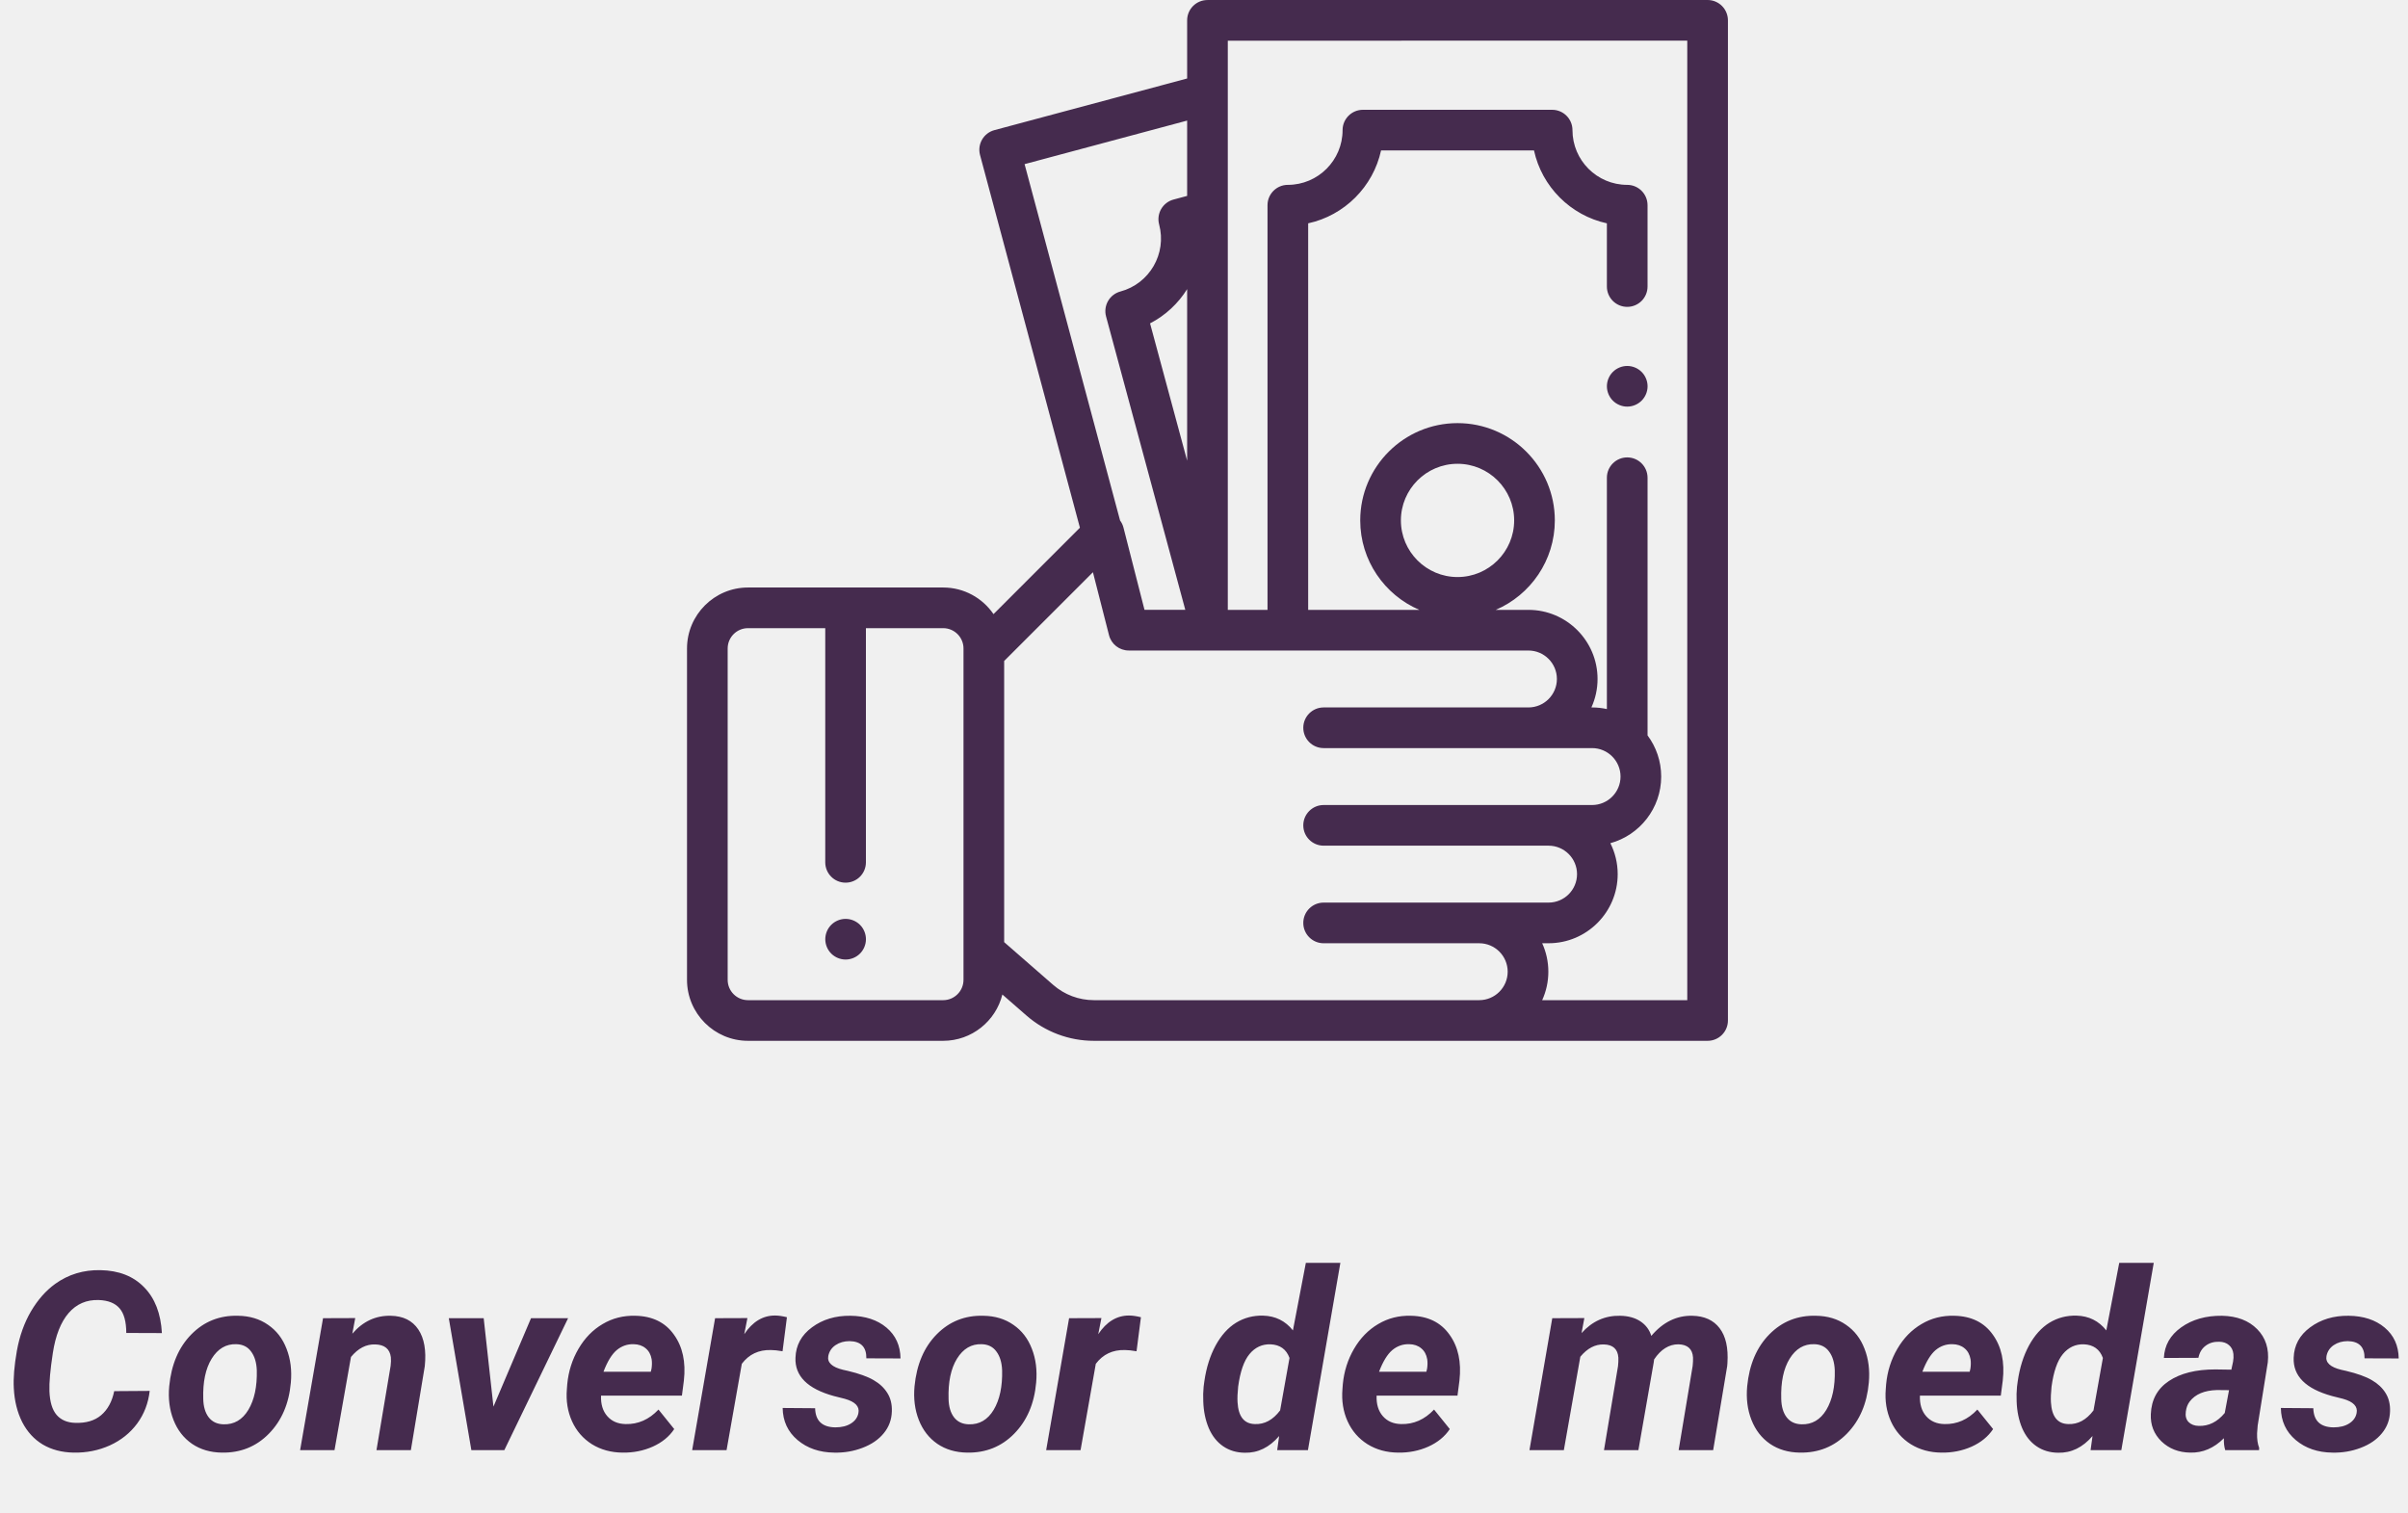
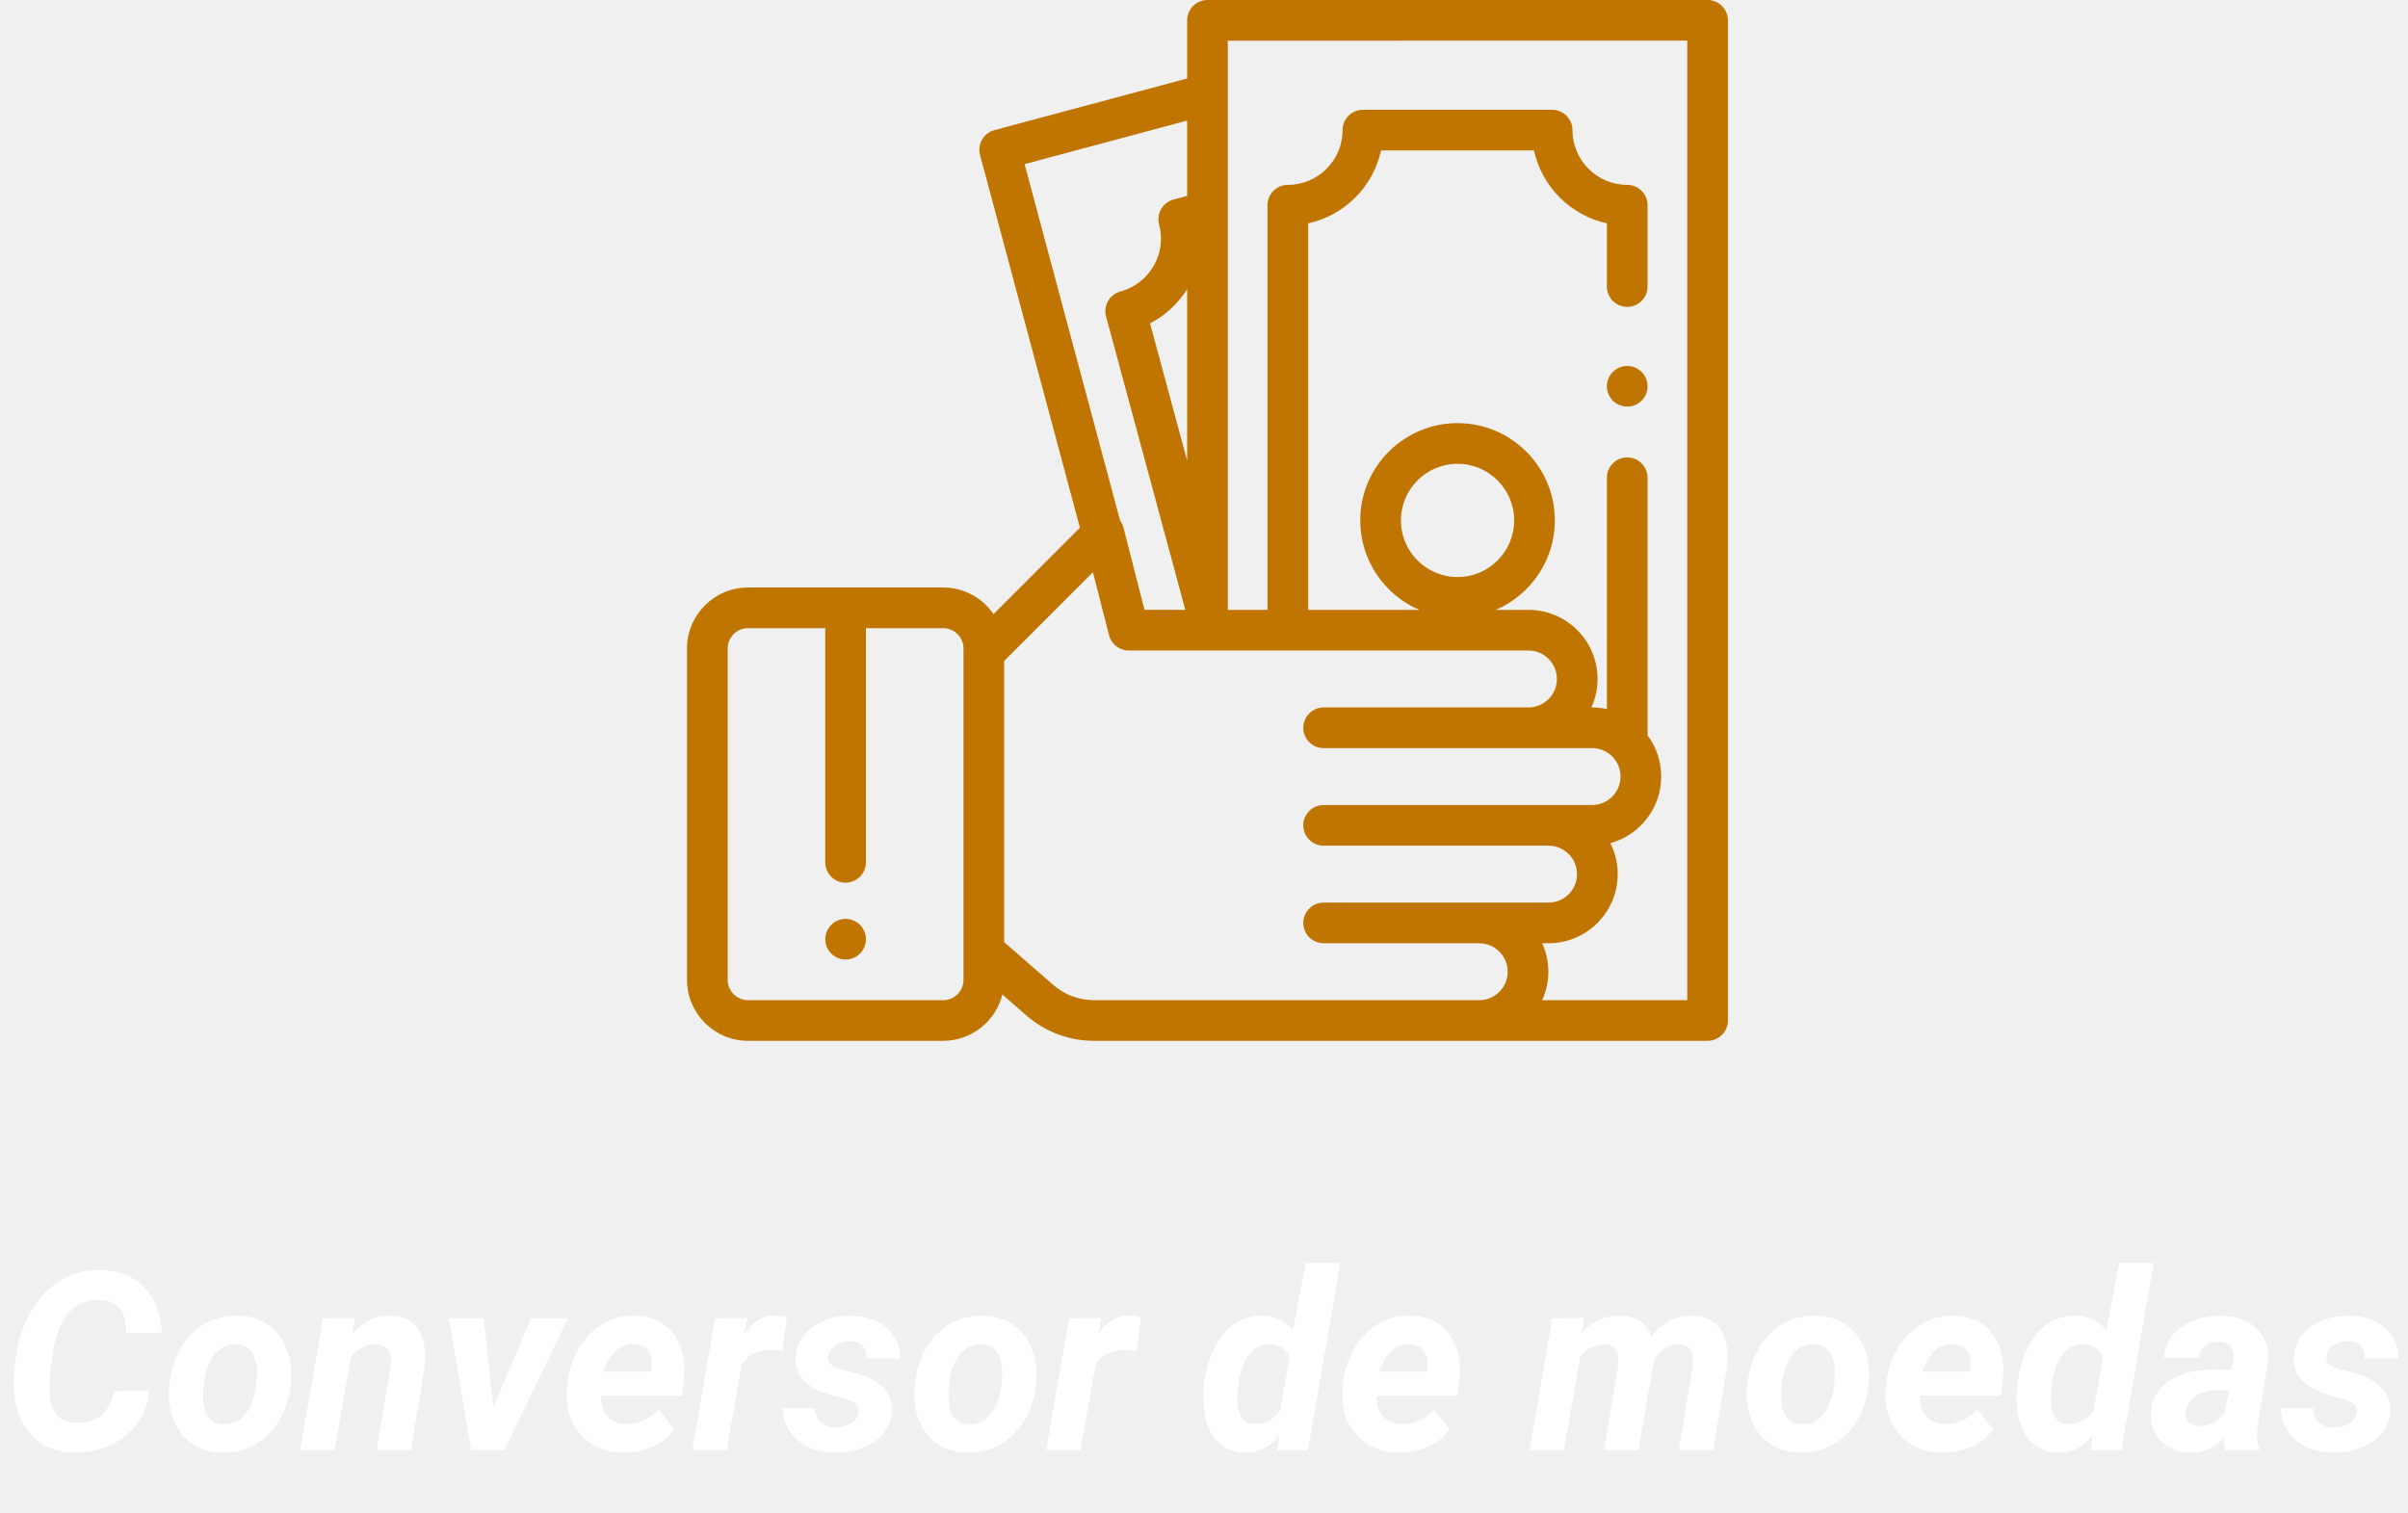
<svg xmlns="http://www.w3.org/2000/svg" width="347" height="218" viewBox="0 0 347 218" fill="none">
-   <path d="M21.572 200.457C21.373 202.227 20.77 203.797 19.762 205.168C18.754 206.527 17.441 207.576 15.824 208.314C14.207 209.041 12.461 209.387 10.586 209.352C8.898 209.316 7.428 208.93 6.174 208.191C4.92 207.441 3.93 206.363 3.203 204.957C2.488 203.539 2.084 201.91 1.99 200.07C1.908 198.629 2.055 196.836 2.43 194.691C2.816 192.547 3.496 190.643 4.469 188.979C5.453 187.314 6.619 185.996 7.967 185.023C9.865 183.664 12.033 183.008 14.471 183.055C17.119 183.102 19.217 183.922 20.764 185.516C22.322 187.098 23.178 189.301 23.33 192.125L18.197 192.107C18.197 190.49 17.875 189.307 17.23 188.557C16.586 187.807 15.584 187.408 14.225 187.361C12.467 187.303 11.02 187.93 9.883 189.242C8.758 190.555 8.002 192.471 7.615 194.99C7.24 197.439 7.076 199.273 7.123 200.492C7.182 202.039 7.527 203.182 8.16 203.92C8.793 204.646 9.678 205.027 10.815 205.062C12.385 205.121 13.639 204.752 14.576 203.955C15.525 203.146 16.152 201.992 16.457 200.492L21.572 200.457ZM34.299 189.629C35.975 189.652 37.416 190.086 38.623 190.93C39.842 191.762 40.732 192.916 41.295 194.393C41.869 195.857 42.074 197.486 41.91 199.279C41.641 202.303 40.586 204.752 38.746 206.627C36.918 208.49 34.656 209.398 31.961 209.352C30.309 209.328 28.879 208.906 27.672 208.086C26.465 207.254 25.574 206.105 25 204.641C24.426 203.176 24.221 201.559 24.385 199.789C24.689 196.648 25.756 194.152 27.584 192.301C29.412 190.449 31.65 189.559 34.299 189.629ZM29.289 201.6C29.312 202.725 29.576 203.615 30.08 204.271C30.584 204.916 31.293 205.25 32.207 205.273C33.73 205.32 34.926 204.623 35.793 203.182C36.66 201.729 37.065 199.824 37.006 197.469C36.959 196.344 36.684 195.447 36.18 194.779C35.688 194.1 34.978 193.748 34.053 193.725C32.576 193.678 31.393 194.375 30.502 195.816C29.623 197.246 29.219 199.174 29.289 201.6ZM51.191 189.963L50.77 192.213C52.293 190.443 54.139 189.582 56.307 189.629C58.1 189.664 59.424 190.32 60.279 191.598C61.135 192.875 61.445 194.645 61.211 196.906L59.207 209H54.25L56.289 196.854C56.348 196.396 56.359 195.98 56.324 195.605C56.172 194.41 55.422 193.795 54.074 193.76C52.773 193.713 51.607 194.316 50.576 195.57L48.203 209H43.246L46.551 189.98L51.191 189.963ZM71.107 202.725L76.522 189.98H81.865L72.672 209H67.926L64.674 189.98H69.701L71.107 202.725ZM89.723 209.352C88.059 209.34 86.582 208.936 85.293 208.139C84.016 207.33 83.061 206.229 82.428 204.834C81.795 203.428 81.549 201.881 81.689 200.193L81.742 199.49C81.918 197.639 82.457 195.939 83.359 194.393C84.262 192.846 85.422 191.656 86.84 190.824C88.258 189.98 89.828 189.582 91.551 189.629C94 189.676 95.852 190.578 97.106 192.336C98.371 194.082 98.852 196.297 98.547 198.98L98.266 201.143H86.611C86.564 202.373 86.863 203.357 87.508 204.096C88.152 204.834 89.031 205.215 90.144 205.238C91.949 205.285 93.531 204.588 94.891 203.146L97.158 205.959C96.443 207.037 95.412 207.881 94.064 208.49C92.717 209.088 91.269 209.375 89.723 209.352ZM91.305 193.725C90.391 193.701 89.576 193.988 88.861 194.586C88.158 195.184 87.525 196.221 86.963 197.697H93.783L93.889 197.24C93.959 196.771 93.965 196.326 93.906 195.904C93.789 195.225 93.502 194.697 93.045 194.322C92.588 193.936 92.008 193.736 91.305 193.725ZM112.768 194.744C112.088 194.627 111.531 194.568 111.098 194.568C109.328 194.521 107.928 195.184 106.896 196.555L104.699 209H99.742L103.047 189.98L107.705 189.963L107.248 192.283C108.443 190.49 109.92 189.594 111.678 189.594C112.17 189.594 112.744 189.676 113.4 189.84L112.768 194.744ZM123.701 203.639C123.889 202.701 123.238 202.021 121.75 201.6L120.15 201.195C116.365 200.152 114.525 198.312 114.631 195.676C114.689 193.883 115.48 192.424 117.004 191.299C118.539 190.162 120.385 189.605 122.541 189.629C124.686 189.652 126.42 190.221 127.744 191.334C129.068 192.447 129.742 193.93 129.766 195.781L124.844 195.764C124.867 194.135 124.059 193.309 122.418 193.285C121.645 193.285 120.971 193.479 120.396 193.865C119.834 194.252 119.488 194.773 119.359 195.43C119.184 196.367 119.893 197.029 121.486 197.416L122.189 197.574C123.807 197.961 125.043 198.406 125.898 198.91C126.754 199.402 127.41 200.018 127.867 200.756C128.336 201.494 128.553 202.379 128.518 203.41C128.482 204.617 128.09 205.672 127.34 206.574C126.602 207.477 125.582 208.174 124.281 208.666C122.992 209.158 121.633 209.387 120.203 209.352C118.094 209.328 116.336 208.725 114.93 207.541C113.523 206.346 112.809 204.805 112.785 202.918L117.461 202.953C117.508 204.77 118.48 205.689 120.379 205.713C121.293 205.713 122.043 205.525 122.629 205.15C123.227 204.775 123.584 204.271 123.701 203.639ZM141.701 189.629C143.377 189.652 144.818 190.086 146.025 190.93C147.244 191.762 148.135 192.916 148.697 194.393C149.271 195.857 149.477 197.486 149.312 199.279C149.043 202.303 147.988 204.752 146.148 206.627C144.32 208.49 142.059 209.398 139.363 209.352C137.711 209.328 136.281 208.906 135.074 208.086C133.867 207.254 132.977 206.105 132.402 204.641C131.828 203.176 131.623 201.559 131.787 199.789C132.092 196.648 133.158 194.152 134.986 192.301C136.814 190.449 139.053 189.559 141.701 189.629ZM136.691 201.6C136.715 202.725 136.979 203.615 137.482 204.271C137.986 204.916 138.695 205.25 139.609 205.273C141.133 205.32 142.328 204.623 143.195 203.182C144.062 201.729 144.467 199.824 144.408 197.469C144.361 196.344 144.086 195.447 143.582 194.779C143.09 194.1 142.381 193.748 141.455 193.725C139.979 193.678 138.795 194.375 137.904 195.816C137.025 197.246 136.621 199.174 136.691 201.6ZM163.779 194.744C163.1 194.627 162.543 194.568 162.109 194.568C160.34 194.521 158.939 195.184 157.908 196.555L155.711 209H150.754L154.059 189.98L158.717 189.963L158.26 192.283C159.455 190.49 160.932 189.594 162.689 189.594C163.182 189.594 163.756 189.676 164.412 189.84L163.779 194.744ZM182.025 189.611C183.795 189.658 185.225 190.367 186.314 191.738L188.178 182H193.152L188.477 209H184.047L184.328 206.961C182.91 208.613 181.258 209.416 179.371 209.369C178.188 209.357 177.15 209.047 176.26 208.438C175.369 207.828 174.678 206.955 174.186 205.818C173.705 204.67 173.441 203.393 173.395 201.986C173.359 201.248 173.377 200.533 173.447 199.842L173.553 199.051C173.834 197.105 174.373 195.395 175.17 193.918C175.979 192.441 176.963 191.346 178.123 190.631C179.295 189.916 180.596 189.576 182.025 189.611ZM178.422 199.842C178.328 200.732 178.299 201.482 178.334 202.092C178.451 204.154 179.283 205.203 180.83 205.238C182.225 205.297 183.438 204.641 184.469 203.27L185.822 195.711C185.365 194.457 184.451 193.801 183.08 193.742C181.873 193.707 180.865 194.176 180.057 195.148C179.26 196.109 178.715 197.674 178.422 199.842ZM201.484 209.352C199.82 209.34 198.344 208.936 197.055 208.139C195.777 207.33 194.822 206.229 194.189 204.834C193.557 203.428 193.311 201.881 193.451 200.193L193.504 199.49C193.68 197.639 194.219 195.939 195.121 194.393C196.023 192.846 197.184 191.656 198.602 190.824C200.02 189.98 201.59 189.582 203.312 189.629C205.762 189.676 207.613 190.578 208.867 192.336C210.133 194.082 210.613 196.297 210.309 198.98L210.027 201.143H198.373C198.326 202.373 198.625 203.357 199.27 204.096C199.914 204.834 200.793 205.215 201.906 205.238C203.711 205.285 205.293 204.588 206.652 203.146L208.92 205.959C208.205 207.037 207.174 207.881 205.826 208.49C204.479 209.088 203.031 209.375 201.484 209.352ZM203.066 193.725C202.152 193.701 201.338 193.988 200.623 194.586C199.92 195.184 199.287 196.221 198.725 197.697H205.545L205.65 197.24C205.721 196.771 205.727 196.326 205.668 195.904C205.551 195.225 205.264 194.697 204.807 194.322C204.35 193.936 203.77 193.736 203.066 193.725ZM228.309 189.963L227.904 192.125C229.439 190.414 231.297 189.582 233.477 189.629C234.648 189.652 235.621 189.922 236.395 190.438C237.168 190.953 237.689 191.65 237.959 192.529C239.635 190.549 241.604 189.582 243.865 189.629C245.611 189.664 246.924 190.262 247.803 191.422C248.693 192.582 249.068 194.258 248.928 196.449L248.893 196.889L246.871 209H241.896L243.918 196.854C243.965 196.42 243.982 196.016 243.971 195.641C243.889 194.41 243.186 193.777 241.861 193.742C240.502 193.742 239.336 194.469 238.363 195.922L238.311 196.326L236.096 209H231.139L233.16 196.889C233.207 196.455 233.225 196.051 233.213 195.676C233.131 194.434 232.434 193.795 231.121 193.76C229.867 193.725 228.736 194.316 227.729 195.535L225.355 209H220.398L223.686 189.98L228.309 189.963ZM261.689 189.629C263.365 189.652 264.807 190.086 266.014 190.93C267.232 191.762 268.123 192.916 268.686 194.393C269.26 195.857 269.465 197.486 269.301 199.279C269.031 202.303 267.977 204.752 266.137 206.627C264.309 208.49 262.047 209.398 259.352 209.352C257.699 209.328 256.27 208.906 255.062 208.086C253.855 207.254 252.965 206.105 252.391 204.641C251.816 203.176 251.611 201.559 251.775 199.789C252.08 196.648 253.146 194.152 254.975 192.301C256.803 190.449 259.041 189.559 261.689 189.629ZM256.68 201.6C256.703 202.725 256.967 203.615 257.471 204.271C257.975 204.916 258.684 205.25 259.598 205.273C261.121 205.32 262.316 204.623 263.184 203.182C264.051 201.729 264.455 199.824 264.396 197.469C264.35 196.344 264.074 195.447 263.57 194.779C263.078 194.1 262.369 193.748 261.443 193.725C259.967 193.678 258.783 194.375 257.893 195.816C257.014 197.246 256.609 199.174 256.68 201.6ZM279.777 209.352C278.113 209.34 276.637 208.936 275.348 208.139C274.07 207.33 273.115 206.229 272.482 204.834C271.85 203.428 271.604 201.881 271.744 200.193L271.797 199.49C271.973 197.639 272.512 195.939 273.414 194.393C274.316 192.846 275.477 191.656 276.895 190.824C278.312 189.98 279.883 189.582 281.605 189.629C284.055 189.676 285.906 190.578 287.16 192.336C288.426 194.082 288.906 196.297 288.602 198.98L288.32 201.143H276.666C276.619 202.373 276.918 203.357 277.562 204.096C278.207 204.834 279.086 205.215 280.199 205.238C282.004 205.285 283.586 204.588 284.945 203.146L287.213 205.959C286.498 207.037 285.467 207.881 284.119 208.49C282.771 209.088 281.324 209.375 279.777 209.352ZM281.359 193.725C280.445 193.701 279.631 193.988 278.916 194.586C278.213 195.184 277.58 196.221 277.018 197.697H283.838L283.943 197.24C284.014 196.771 284.02 196.326 283.961 195.904C283.844 195.225 283.557 194.697 283.1 194.322C282.643 193.936 282.062 193.736 281.359 193.725ZM299.236 189.611C301.006 189.658 302.436 190.367 303.525 191.738L305.389 182H310.363L305.688 209H301.258L301.539 206.961C300.121 208.613 298.469 209.416 296.582 209.369C295.398 209.357 294.361 209.047 293.471 208.438C292.58 207.828 291.889 206.955 291.396 205.818C290.916 204.67 290.652 203.393 290.605 201.986C290.57 201.248 290.588 200.533 290.658 199.842L290.764 199.051C291.045 197.105 291.584 195.395 292.381 193.918C293.189 192.441 294.174 191.346 295.334 190.631C296.506 189.916 297.807 189.576 299.236 189.611ZM295.633 199.842C295.539 200.732 295.51 201.482 295.545 202.092C295.662 204.154 296.494 205.203 298.041 205.238C299.436 205.297 300.648 204.641 301.68 203.27L303.033 195.711C302.576 194.457 301.662 193.801 300.291 193.742C299.084 193.707 298.076 194.176 297.268 195.148C296.471 196.109 295.926 197.674 295.633 199.842ZM320.664 209C320.512 208.52 320.447 207.945 320.471 207.277C319.041 208.707 317.424 209.398 315.619 209.352C313.955 209.328 312.572 208.789 311.471 207.734C310.381 206.668 309.871 205.355 309.941 203.797C310.023 201.723 310.891 200.135 312.543 199.033C314.207 197.92 316.434 197.363 319.223 197.363L321.543 197.398L321.789 196.256C321.859 195.869 321.877 195.5 321.842 195.148C321.783 194.598 321.572 194.17 321.209 193.865C320.857 193.549 320.389 193.385 319.803 193.373C319.029 193.35 318.373 193.543 317.834 193.953C317.295 194.352 316.949 194.932 316.797 195.693L311.822 195.711C311.904 193.895 312.736 192.424 314.318 191.299C315.912 190.162 317.875 189.605 320.207 189.629C322.363 189.676 324.051 190.32 325.27 191.562C326.488 192.793 326.998 194.381 326.799 196.326L325.34 205.432L325.252 206.557C325.229 207.389 325.328 208.092 325.551 208.666L325.533 209H320.664ZM316.85 205.502C318.279 205.549 319.527 204.928 320.594 203.639L321.209 200.352L319.486 200.334C317.658 200.381 316.34 200.938 315.531 202.004C315.238 202.391 315.057 202.865 314.986 203.428C314.893 204.061 315.021 204.564 315.373 204.939C315.736 205.303 316.229 205.49 316.85 205.502ZM339.596 203.639C339.783 202.701 339.133 202.021 337.645 201.6L336.045 201.195C332.26 200.152 330.42 198.312 330.525 195.676C330.584 193.883 331.375 192.424 332.898 191.299C334.434 190.162 336.279 189.605 338.436 189.629C340.58 189.652 342.314 190.221 343.639 191.334C344.963 192.447 345.637 193.93 345.66 195.781L340.738 195.764C340.762 194.135 339.953 193.309 338.312 193.285C337.539 193.285 336.865 193.479 336.291 193.865C335.729 194.252 335.383 194.773 335.254 195.43C335.078 196.367 335.787 197.029 337.381 197.416L338.084 197.574C339.701 197.961 340.938 198.406 341.793 198.91C342.648 199.402 343.305 200.018 343.762 200.756C344.23 201.494 344.447 202.379 344.412 203.41C344.377 204.617 343.984 205.672 343.234 206.574C342.496 207.477 341.477 208.174 340.176 208.666C338.887 209.158 337.527 209.387 336.098 209.352C333.988 209.328 332.23 208.725 330.824 207.541C329.418 206.346 328.703 204.805 328.68 202.918L333.355 202.953C333.402 204.77 334.375 205.689 336.273 205.713C337.188 205.713 337.938 205.525 338.523 205.15C339.121 204.775 339.479 204.271 339.596 203.639Z" fill="#452B4E" />
-   <path d="M123.927 133.288C123.382 132.743 122.626 132.43 121.856 132.43C121.085 132.43 120.329 132.743 119.784 133.288C119.239 133.833 118.926 134.589 118.926 135.359C118.926 136.13 119.239 136.886 119.784 137.43C120.329 137.975 121.085 138.289 121.856 138.289C122.626 138.289 123.382 137.976 123.927 137.43C124.472 136.886 124.785 136.13 124.785 135.359C124.785 134.589 124.472 133.833 123.927 133.288Z" fill="#452B4E" />
-   <path d="M236.56 53.601C236.015 53.055 235.262 52.742 234.488 52.742C233.718 52.742 232.962 53.055 232.417 53.601C231.872 54.145 231.559 54.901 231.559 55.672C231.559 56.443 231.872 57.198 232.417 57.743C232.962 58.288 233.718 58.602 234.488 58.602C235.262 58.602 236.015 58.288 236.56 57.743C237.107 57.198 237.421 56.443 237.421 55.672C237.421 54.901 237.107 54.145 236.56 53.601Z" fill="#452B4E" />
-   <path d="M248.142 0.858C247.592 0.309 246.847 0 246.07 0L173.999 0.004C172.381 0.004 171.07 1.316 171.07 2.934V11.312L143.299 18.753C141.736 19.172 140.808 20.779 141.227 22.341L155.62 76.056L143.169 88.507C141.584 86.193 138.924 84.672 135.914 84.672H107.789C102.943 84.672 99 88.615 99 93.461V141.215C99 146.061 102.943 150.004 107.789 150.004H135.914C140.031 150.004 143.495 147.157 144.444 143.33L147.928 146.368C150.617 148.713 154.062 150.004 157.63 150.004H246.07C247.688 150.004 249 148.692 249 147.074V2.93C248.999 2.153 248.691 1.407 248.142 0.858ZM138.843 141.215C138.843 142.83 137.529 144.145 135.914 144.145H107.789C106.173 144.145 104.859 142.83 104.859 141.215V93.461C104.859 91.845 106.173 90.531 107.789 90.531H118.922V124.281C118.922 125.898 120.233 127.21 121.851 127.21C123.469 127.21 124.781 125.898 124.781 124.281V90.531H135.914C137.529 90.531 138.844 91.845 138.844 93.461V141.215H138.843ZM147.645 23.655L171.07 17.378V28.234L169.106 28.76C168.355 28.962 167.716 29.452 167.327 30.125C166.939 30.798 166.833 31.598 167.035 32.348C168.161 36.55 165.658 40.884 161.457 42.01C160.705 42.211 160.064 42.703 159.676 43.377C159.288 44.052 159.183 44.853 159.386 45.604L170.806 87.891H164.926L161.896 76.036C161.8 75.659 161.631 75.311 161.405 75.009L147.645 23.655ZM171.07 41.67V66.391L165.726 46.605C167.958 45.453 169.785 43.728 171.07 41.67ZM213.16 144.144H157.63C155.478 144.144 153.4 143.366 151.778 141.951L144.703 135.781V95.26L157.494 82.47L159.813 91.546C160.145 92.843 161.313 93.75 162.652 93.75L220.252 93.754C222.514 93.754 224.354 95.593 224.354 97.855C224.354 100.117 222.514 101.957 220.252 101.957H190.738C189.12 101.957 187.808 103.269 187.808 104.887C187.808 106.504 189.12 107.816 190.738 107.816H229.422C231.684 107.816 233.524 109.656 233.524 111.918C233.524 114.18 231.684 116.02 229.422 116.02H190.738C189.12 116.02 187.808 117.332 187.808 118.95C187.808 120.567 189.12 121.879 190.738 121.879H223.153C225.415 121.879 227.255 123.719 227.255 125.981C227.255 128.243 225.415 130.083 223.153 130.083H190.738C189.12 130.083 187.808 131.395 187.808 133.012C187.808 134.63 189.12 135.942 190.738 135.942H213.16C215.422 135.942 217.262 137.782 217.262 140.044C217.261 142.304 215.421 144.144 213.16 144.144ZM243.14 144.144H243.14H222.234C222.802 142.892 223.121 141.505 223.121 140.043C223.121 138.581 222.802 137.193 222.234 135.941H223.153C228.646 135.941 233.114 131.472 233.114 125.98C233.114 124.378 232.732 122.864 232.057 121.522C236.275 120.363 239.383 116.498 239.383 111.917C239.383 109.696 238.651 107.642 237.417 105.983V68.852C237.417 67.234 236.105 65.922 234.487 65.922C232.869 65.922 231.557 67.234 231.557 68.852V102.19C230.869 102.039 230.155 101.957 229.422 101.957H229.325C229.894 100.705 230.213 99.317 230.213 97.855C230.213 92.362 225.744 87.894 220.252 87.894H215.542C220.543 85.75 224.055 80.779 224.055 75.002C224.055 67.271 217.766 60.981 210.034 60.981C202.303 60.981 196.013 67.271 196.013 75.002C196.013 80.779 199.526 85.75 204.526 87.894H188.511V32.187C193.745 31.047 197.875 26.917 199.015 21.683H221.053C222.193 26.917 226.323 31.047 231.557 32.187V41.296C231.557 42.914 232.869 44.226 234.487 44.226C236.104 44.226 237.416 42.914 237.416 41.296V29.572C237.416 27.954 236.104 26.642 234.487 26.642C230.137 26.642 226.598 23.103 226.598 18.753C226.598 17.136 225.287 15.824 223.669 15.824H196.4C194.782 15.824 193.47 17.136 193.47 18.753C193.47 23.103 189.931 26.642 185.582 26.642C183.964 26.642 182.652 27.954 182.652 29.572V87.894H176.93V5.863L243.14 5.86V144.144ZM210.035 83.164C205.534 83.164 201.873 79.502 201.873 75.002C201.873 70.502 205.535 66.841 210.035 66.841C214.535 66.841 218.196 70.502 218.196 75.002C218.196 79.502 214.535 83.164 210.035 83.164Z" fill="#452B4E" />
+   <path d="M21.572 200.457C21.373 202.227 20.77 203.797 19.762 205.168C18.754 206.527 17.441 207.576 15.824 208.314C14.207 209.041 12.461 209.387 10.586 209.352C8.898 209.316 7.428 208.93 6.174 208.191C4.92 207.441 3.93 206.363 3.203 204.957C2.488 203.539 2.084 201.91 1.99 200.07C1.908 198.629 2.055 196.836 2.43 194.691C2.816 192.547 3.496 190.643 4.469 188.979C5.453 187.314 6.619 185.996 7.967 185.023C9.865 183.664 12.033 183.008 14.471 183.055C17.119 183.102 19.217 183.922 20.764 185.516C22.322 187.098 23.178 189.301 23.33 192.125L18.197 192.107C18.197 190.49 17.875 189.307 17.23 188.557C16.586 187.807 15.584 187.408 14.225 187.361C12.467 187.303 11.02 187.93 9.883 189.242C8.758 190.555 8.002 192.471 7.615 194.99C7.24 197.439 7.076 199.273 7.123 200.492C7.182 202.039 7.527 203.182 8.16 203.92C8.793 204.646 9.678 205.027 10.815 205.062C12.385 205.121 13.639 204.752 14.576 203.955C15.525 203.146 16.152 201.992 16.457 200.492L21.572 200.457ZM34.299 189.629C35.975 189.652 37.416 190.086 38.623 190.93C39.842 191.762 40.732 192.916 41.295 194.393C41.869 195.857 42.074 197.486 41.91 199.279C41.641 202.303 40.586 204.752 38.746 206.627C36.918 208.49 34.656 209.398 31.961 209.352C30.309 209.328 28.879 208.906 27.672 208.086C26.465 207.254 25.574 206.105 25 204.641C24.426 203.176 24.221 201.559 24.385 199.789C24.689 196.648 25.756 194.152 27.584 192.301C29.412 190.449 31.65 189.559 34.299 189.629ZM29.289 201.6C29.312 202.725 29.576 203.615 30.08 204.271C30.584 204.916 31.293 205.25 32.207 205.273C33.73 205.32 34.926 204.623 35.793 203.182C36.66 201.729 37.065 199.824 37.006 197.469C36.959 196.344 36.684 195.447 36.18 194.779C35.688 194.1 34.978 193.748 34.053 193.725C32.576 193.678 31.393 194.375 30.502 195.816C29.623 197.246 29.219 199.174 29.289 201.6ZM51.191 189.963L50.77 192.213C52.293 190.443 54.139 189.582 56.307 189.629C58.1 189.664 59.424 190.32 60.279 191.598C61.135 192.875 61.445 194.645 61.211 196.906L59.207 209H54.25L56.289 196.854C56.348 196.396 56.359 195.98 56.324 195.605C56.172 194.41 55.422 193.795 54.074 193.76C52.773 193.713 51.607 194.316 50.576 195.57L48.203 209H43.246L46.551 189.98L51.191 189.963ZM71.107 202.725L76.522 189.98H81.865L72.672 209H67.926L64.674 189.98H69.701L71.107 202.725ZM89.723 209.352C88.059 209.34 86.582 208.936 85.293 208.139C84.016 207.33 83.061 206.229 82.428 204.834C81.795 203.428 81.549 201.881 81.689 200.193L81.742 199.49C81.918 197.639 82.457 195.939 83.359 194.393C84.262 192.846 85.422 191.656 86.84 190.824C88.258 189.98 89.828 189.582 91.551 189.629C94 189.676 95.852 190.578 97.106 192.336C98.371 194.082 98.852 196.297 98.547 198.98L98.266 201.143H86.611C86.564 202.373 86.863 203.357 87.508 204.096C88.152 204.834 89.031 205.215 90.144 205.238C91.949 205.285 93.531 204.588 94.891 203.146L97.158 205.959C96.443 207.037 95.412 207.881 94.064 208.49C92.717 209.088 91.269 209.375 89.723 209.352ZM91.305 193.725C90.391 193.701 89.576 193.988 88.861 194.586C88.158 195.184 87.525 196.221 86.963 197.697H93.783L93.889 197.24C93.959 196.771 93.965 196.326 93.906 195.904C93.789 195.225 93.502 194.697 93.045 194.322C92.588 193.936 92.008 193.736 91.305 193.725ZM112.768 194.744C112.088 194.627 111.531 194.568 111.098 194.568C109.328 194.521 107.928 195.184 106.896 196.555L104.699 209H99.742L103.047 189.98L107.705 189.963L107.248 192.283C108.443 190.49 109.92 189.594 111.678 189.594C112.17 189.594 112.744 189.676 113.4 189.84L112.768 194.744ZM123.701 203.639C123.889 202.701 123.238 202.021 121.75 201.6L120.15 201.195C116.365 200.152 114.525 198.312 114.631 195.676C114.689 193.883 115.48 192.424 117.004 191.299C118.539 190.162 120.385 189.605 122.541 189.629C124.686 189.652 126.42 190.221 127.744 191.334C129.068 192.447 129.742 193.93 129.766 195.781L124.844 195.764C124.867 194.135 124.059 193.309 122.418 193.285C121.645 193.285 120.971 193.479 120.396 193.865C119.834 194.252 119.488 194.773 119.359 195.43C119.184 196.367 119.893 197.029 121.486 197.416L122.189 197.574C123.807 197.961 125.043 198.406 125.898 198.91C126.754 199.402 127.41 200.018 127.867 200.756C128.336 201.494 128.553 202.379 128.518 203.41C128.482 204.617 128.09 205.672 127.34 206.574C126.602 207.477 125.582 208.174 124.281 208.666C122.992 209.158 121.633 209.387 120.203 209.352C118.094 209.328 116.336 208.725 114.93 207.541C113.523 206.346 112.809 204.805 112.785 202.918L117.461 202.953C117.508 204.77 118.48 205.689 120.379 205.713C121.293 205.713 122.043 205.525 122.629 205.15C123.227 204.775 123.584 204.271 123.701 203.639ZM141.701 189.629C143.377 189.652 144.818 190.086 146.025 190.93C147.244 191.762 148.135 192.916 148.697 194.393C149.271 195.857 149.477 197.486 149.312 199.279C149.043 202.303 147.988 204.752 146.148 206.627C144.32 208.49 142.059 209.398 139.363 209.352C137.711 209.328 136.281 208.906 135.074 208.086C133.867 207.254 132.977 206.105 132.402 204.641C131.828 203.176 131.623 201.559 131.787 199.789C132.092 196.648 133.158 194.152 134.986 192.301C136.814 190.449 139.053 189.559 141.701 189.629ZM136.691 201.6C136.715 202.725 136.979 203.615 137.482 204.271C137.986 204.916 138.695 205.25 139.609 205.273C141.133 205.32 142.328 204.623 143.195 203.182C144.062 201.729 144.467 199.824 144.408 197.469C144.361 196.344 144.086 195.447 143.582 194.779C143.09 194.1 142.381 193.748 141.455 193.725C139.979 193.678 138.795 194.375 137.904 195.816C137.025 197.246 136.621 199.174 136.691 201.6ZM163.779 194.744C163.1 194.627 162.543 194.568 162.109 194.568C160.34 194.521 158.939 195.184 157.908 196.555L155.711 209H150.754L154.059 189.98L158.717 189.963L158.26 192.283C159.455 190.49 160.932 189.594 162.689 189.594C163.182 189.594 163.756 189.676 164.412 189.84L163.779 194.744ZM182.025 189.611C183.795 189.658 185.225 190.367 186.314 191.738L188.178 182H193.152L188.477 209H184.047L184.328 206.961C182.91 208.613 181.258 209.416 179.371 209.369C178.188 209.357 177.15 209.047 176.26 208.438C175.369 207.828 174.678 206.955 174.186 205.818C173.705 204.67 173.441 203.393 173.395 201.986C173.359 201.248 173.377 200.533 173.447 199.842L173.553 199.051C173.834 197.105 174.373 195.395 175.17 193.918C175.979 192.441 176.963 191.346 178.123 190.631C179.295 189.916 180.596 189.576 182.025 189.611ZM178.422 199.842C178.328 200.732 178.299 201.482 178.334 202.092C178.451 204.154 179.283 205.203 180.83 205.238C182.225 205.297 183.438 204.641 184.469 203.27L185.822 195.711C185.365 194.457 184.451 193.801 183.08 193.742C181.873 193.707 180.865 194.176 180.057 195.148C179.26 196.109 178.715 197.674 178.422 199.842ZM201.484 209.352C199.82 209.34 198.344 208.936 197.055 208.139C195.777 207.33 194.822 206.229 194.189 204.834C193.557 203.428 193.311 201.881 193.451 200.193L193.504 199.49C193.68 197.639 194.219 195.939 195.121 194.393C196.023 192.846 197.184 191.656 198.602 190.824C200.02 189.98 201.59 189.582 203.312 189.629C205.762 189.676 207.613 190.578 208.867 192.336C210.133 194.082 210.613 196.297 210.309 198.98L210.027 201.143H198.373C198.326 202.373 198.625 203.357 199.27 204.096C199.914 204.834 200.793 205.215 201.906 205.238C203.711 205.285 205.293 204.588 206.652 203.146L208.92 205.959C208.205 207.037 207.174 207.881 205.826 208.49C204.479 209.088 203.031 209.375 201.484 209.352ZM203.066 193.725C202.152 193.701 201.338 193.988 200.623 194.586C199.92 195.184 199.287 196.221 198.725 197.697H205.545L205.65 197.24C205.721 196.771 205.727 196.326 205.668 195.904C205.551 195.225 205.264 194.697 204.807 194.322C204.35 193.936 203.77 193.736 203.066 193.725ZM228.309 189.963L227.904 192.125C229.439 190.414 231.297 189.582 233.477 189.629C234.648 189.652 235.621 189.922 236.395 190.438C237.168 190.953 237.689 191.65 237.959 192.529C239.635 190.549 241.604 189.582 243.865 189.629C245.611 189.664 246.924 190.262 247.803 191.422C248.693 192.582 249.068 194.258 248.928 196.449L248.893 196.889L246.871 209H241.896L243.918 196.854C243.965 196.42 243.982 196.016 243.971 195.641C243.889 194.41 243.186 193.777 241.861 193.742C240.502 193.742 239.336 194.469 238.363 195.922L238.311 196.326L236.096 209H231.139L233.16 196.889C233.207 196.455 233.225 196.051 233.213 195.676C233.131 194.434 232.434 193.795 231.121 193.76C229.867 193.725 228.736 194.316 227.729 195.535L225.355 209H220.398L223.686 189.98L228.309 189.963ZM261.689 189.629C263.365 189.652 264.807 190.086 266.014 190.93C267.232 191.762 268.123 192.916 268.686 194.393C269.26 195.857 269.465 197.486 269.301 199.279C269.031 202.303 267.977 204.752 266.137 206.627C264.309 208.49 262.047 209.398 259.352 209.352C257.699 209.328 256.27 208.906 255.062 208.086C253.855 207.254 252.965 206.105 252.391 204.641C251.816 203.176 251.611 201.559 251.775 199.789C252.08 196.648 253.146 194.152 254.975 192.301C256.803 190.449 259.041 189.559 261.689 189.629ZM256.68 201.6C256.703 202.725 256.967 203.615 257.471 204.271C257.975 204.916 258.684 205.25 259.598 205.273C261.121 205.32 262.316 204.623 263.184 203.182C264.051 201.729 264.455 199.824 264.396 197.469C264.35 196.344 264.074 195.447 263.57 194.779C263.078 194.1 262.369 193.748 261.443 193.725C259.967 193.678 258.783 194.375 257.893 195.816C257.014 197.246 256.609 199.174 256.68 201.6ZM279.777 209.352C278.113 209.34 276.637 208.936 275.348 208.139C274.07 207.33 273.115 206.229 272.482 204.834C271.85 203.428 271.604 201.881 271.744 200.193L271.797 199.49C271.973 197.639 272.512 195.939 273.414 194.393C274.316 192.846 275.477 191.656 276.895 190.824C278.312 189.98 279.883 189.582 281.605 189.629C284.055 189.676 285.906 190.578 287.16 192.336C288.426 194.082 288.906 196.297 288.602 198.98L288.32 201.143H276.666C276.619 202.373 276.918 203.357 277.562 204.096C278.207 204.834 279.086 205.215 280.199 205.238C282.004 205.285 283.586 204.588 284.945 203.146L287.213 205.959C286.498 207.037 285.467 207.881 284.119 208.49C282.771 209.088 281.324 209.375 279.777 209.352ZM281.359 193.725C280.445 193.701 279.631 193.988 278.916 194.586C278.213 195.184 277.58 196.221 277.018 197.697H283.838L283.943 197.24C284.014 196.771 284.02 196.326 283.961 195.904C283.844 195.225 283.557 194.697 283.1 194.322C282.643 193.936 282.062 193.736 281.359 193.725ZM299.236 189.611C301.006 189.658 302.436 190.367 303.525 191.738L305.389 182H310.363L305.688 209H301.258L301.539 206.961C300.121 208.613 298.469 209.416 296.582 209.369C295.398 209.357 294.361 209.047 293.471 208.438C292.58 207.828 291.889 206.955 291.396 205.818C290.916 204.67 290.652 203.393 290.605 201.986C290.57 201.248 290.588 200.533 290.658 199.842L290.764 199.051C291.045 197.105 291.584 195.395 292.381 193.918C293.189 192.441 294.174 191.346 295.334 190.631C296.506 189.916 297.807 189.576 299.236 189.611ZM295.633 199.842C295.539 200.732 295.51 201.482 295.545 202.092C295.662 204.154 296.494 205.203 298.041 205.238C299.436 205.297 300.648 204.641 301.68 203.27L303.033 195.711C302.576 194.457 301.662 193.801 300.291 193.742C299.084 193.707 298.076 194.176 297.268 195.148C296.471 196.109 295.926 197.674 295.633 199.842ZM320.664 209C320.512 208.52 320.447 207.945 320.471 207.277C319.041 208.707 317.424 209.398 315.619 209.352C313.955 209.328 312.572 208.789 311.471 207.734C310.381 206.668 309.871 205.355 309.941 203.797C310.023 201.723 310.891 200.135 312.543 199.033C314.207 197.92 316.434 197.363 319.223 197.363L321.543 197.398L321.789 196.256C321.859 195.869 321.877 195.5 321.842 195.148C321.783 194.598 321.572 194.17 321.209 193.865C320.857 193.549 320.389 193.385 319.803 193.373C319.029 193.35 318.373 193.543 317.834 193.953C317.295 194.352 316.949 194.932 316.797 195.693L311.822 195.711C311.904 193.895 312.736 192.424 314.318 191.299C315.912 190.162 317.875 189.605 320.207 189.629C322.363 189.676 324.051 190.32 325.27 191.562C326.488 192.793 326.998 194.381 326.799 196.326L325.34 205.432L325.252 206.557C325.229 207.389 325.328 208.092 325.551 208.666L325.533 209H320.664ZM316.85 205.502C318.279 205.549 319.527 204.928 320.594 203.639L321.209 200.352L319.486 200.334C317.658 200.381 316.34 200.938 315.531 202.004C315.238 202.391 315.057 202.865 314.986 203.428C314.893 204.061 315.021 204.564 315.373 204.939C315.736 205.303 316.229 205.49 316.85 205.502ZM339.596 203.639C339.783 202.701 339.133 202.021 337.645 201.6L336.045 201.195C332.26 200.152 330.42 198.312 330.525 195.676C330.584 193.883 331.375 192.424 332.898 191.299C334.434 190.162 336.279 189.605 338.436 189.629C340.58 189.652 342.314 190.221 343.639 191.334C344.963 192.447 345.637 193.93 345.66 195.781L340.738 195.764C340.762 194.135 339.953 193.309 338.312 193.285C337.539 193.285 336.865 193.479 336.291 193.865C335.729 194.252 335.383 194.773 335.254 195.43C335.078 196.367 335.787 197.029 337.381 197.416L338.084 197.574C339.701 197.961 340.938 198.406 341.793 198.91C342.648 199.402 343.305 200.018 343.762 200.756C344.23 201.494 344.447 202.379 344.412 203.41C344.377 204.617 343.984 205.672 343.234 206.574C342.496 207.477 341.477 208.174 340.176 208.666C338.887 209.158 337.527 209.387 336.098 209.352C333.988 209.328 332.23 208.725 330.824 207.541C329.418 206.346 328.703 204.805 328.68 202.918L333.355 202.953C333.402 204.77 334.375 205.689 336.273 205.713C337.188 205.713 337.938 205.525 338.523 205.15C339.121 204.775 339.479 204.271 339.596 203.639Z" fill="white" />
+   <path d="M123.927 133.288C123.382 132.743 122.626 132.43 121.856 132.43C121.085 132.43 120.329 132.743 119.784 133.288C119.239 133.833 118.926 134.589 118.926 135.359C118.926 136.13 119.239 136.886 119.784 137.43C120.329 137.975 121.085 138.289 121.856 138.289C122.626 138.289 123.382 137.976 123.927 137.43C124.472 136.886 124.785 136.13 124.785 135.359C124.785 134.589 124.472 133.833 123.927 133.288Z" fill="#BF7500" />
+   <path d="M236.56 53.601C236.015 53.055 235.262 52.742 234.488 52.742C233.718 52.742 232.962 53.055 232.417 53.601C231.872 54.145 231.559 54.901 231.559 55.672C231.559 56.443 231.872 57.198 232.417 57.743C232.962 58.288 233.718 58.602 234.488 58.602C235.262 58.602 236.015 58.288 236.56 57.743C237.107 57.198 237.421 56.443 237.421 55.672C237.421 54.901 237.107 54.145 236.56 53.601Z" fill="#BF7500" />
+   <path d="M248.142 0.858C247.592 0.309 246.847 0 246.07 0L173.999 0.004C172.381 0.004 171.07 1.316 171.07 2.934V11.312L143.299 18.753C141.736 19.172 140.808 20.779 141.227 22.341L155.62 76.056L143.169 88.507C141.584 86.193 138.924 84.672 135.914 84.672H107.789C102.943 84.672 99 88.615 99 93.461V141.215C99 146.061 102.943 150.004 107.789 150.004H135.914C140.031 150.004 143.495 147.157 144.444 143.33L147.928 146.368C150.617 148.713 154.062 150.004 157.63 150.004H246.07C247.688 150.004 249 148.692 249 147.074V2.93C248.999 2.153 248.691 1.407 248.142 0.858ZM138.843 141.215C138.843 142.83 137.529 144.145 135.914 144.145H107.789C106.173 144.145 104.859 142.83 104.859 141.215V93.461C104.859 91.845 106.173 90.531 107.789 90.531H118.922V124.281C118.922 125.898 120.233 127.21 121.851 127.21C123.469 127.21 124.781 125.898 124.781 124.281V90.531H135.914C137.529 90.531 138.844 91.845 138.844 93.461V141.215H138.843ZM147.645 23.655L171.07 17.378V28.234L169.106 28.76C168.355 28.962 167.716 29.452 167.327 30.125C166.939 30.798 166.833 31.598 167.035 32.348C168.161 36.55 165.658 40.884 161.457 42.01C160.705 42.211 160.064 42.703 159.676 43.377C159.288 44.052 159.183 44.853 159.386 45.604L170.806 87.891H164.926L161.896 76.036C161.8 75.659 161.631 75.311 161.405 75.009L147.645 23.655ZM171.07 41.67V66.391L165.726 46.605C167.958 45.453 169.785 43.728 171.07 41.67ZM213.16 144.144H157.63C155.478 144.144 153.4 143.366 151.778 141.951L144.703 135.781V95.26L157.494 82.47L159.813 91.546C160.145 92.843 161.313 93.75 162.652 93.75L220.252 93.754C222.514 93.754 224.354 95.593 224.354 97.855C224.354 100.117 222.514 101.957 220.252 101.957H190.738C189.12 101.957 187.808 103.269 187.808 104.887C187.808 106.504 189.12 107.816 190.738 107.816H229.422C231.684 107.816 233.524 109.656 233.524 111.918C233.524 114.18 231.684 116.02 229.422 116.02H190.738C189.12 116.02 187.808 117.332 187.808 118.95C187.808 120.567 189.12 121.879 190.738 121.879H223.153C225.415 121.879 227.255 123.719 227.255 125.981C227.255 128.243 225.415 130.083 223.153 130.083H190.738C189.12 130.083 187.808 131.395 187.808 133.012C187.808 134.63 189.12 135.942 190.738 135.942H213.16C215.422 135.942 217.262 137.782 217.262 140.044C217.261 142.304 215.421 144.144 213.16 144.144ZM243.14 144.144H222.234C222.802 142.892 223.121 141.505 223.121 140.043C223.121 138.581 222.802 137.193 222.234 135.941H223.153C228.646 135.941 233.114 131.472 233.114 125.98C233.114 124.378 232.732 122.864 232.057 121.522C236.275 120.363 239.383 116.498 239.383 111.917C239.383 109.696 238.651 107.642 237.417 105.983V68.852C237.417 67.234 236.105 65.922 234.487 65.922C232.869 65.922 231.557 67.234 231.557 68.852V102.19C230.869 102.039 230.155 101.957 229.422 101.957H229.325C229.894 100.705 230.213 99.317 230.213 97.855C230.213 92.362 225.744 87.894 220.252 87.894H215.542C220.543 85.75 224.055 80.779 224.055 75.002C224.055 67.271 217.766 60.981 210.034 60.981C202.303 60.981 196.013 67.271 196.013 75.002C196.013 80.779 199.526 85.75 204.526 87.894H188.511V32.187C193.745 31.047 197.875 26.917 199.015 21.683H221.053C222.193 26.917 226.323 31.047 231.557 32.187V41.296C231.557 42.914 232.869 44.226 234.487 44.226C236.104 44.226 237.416 42.914 237.416 41.296V29.572C237.416 27.954 236.104 26.642 234.487 26.642C230.137 26.642 226.598 23.103 226.598 18.753C226.598 17.136 225.287 15.824 223.669 15.824H196.4C194.782 15.824 193.47 17.136 193.47 18.753C193.47 23.103 189.931 26.642 185.582 26.642C183.964 26.642 182.652 27.954 182.652 29.572V87.894H176.93V5.863L243.14 5.86V144.144ZM210.035 83.164C205.534 83.164 201.873 79.502 201.873 75.002C201.873 70.502 205.535 66.841 210.035 66.841C214.535 66.841 218.196 70.502 218.196 75.002C218.196 79.502 214.535 83.164 210.035 83.164Z" fill="#BF7500" />
</svg>
